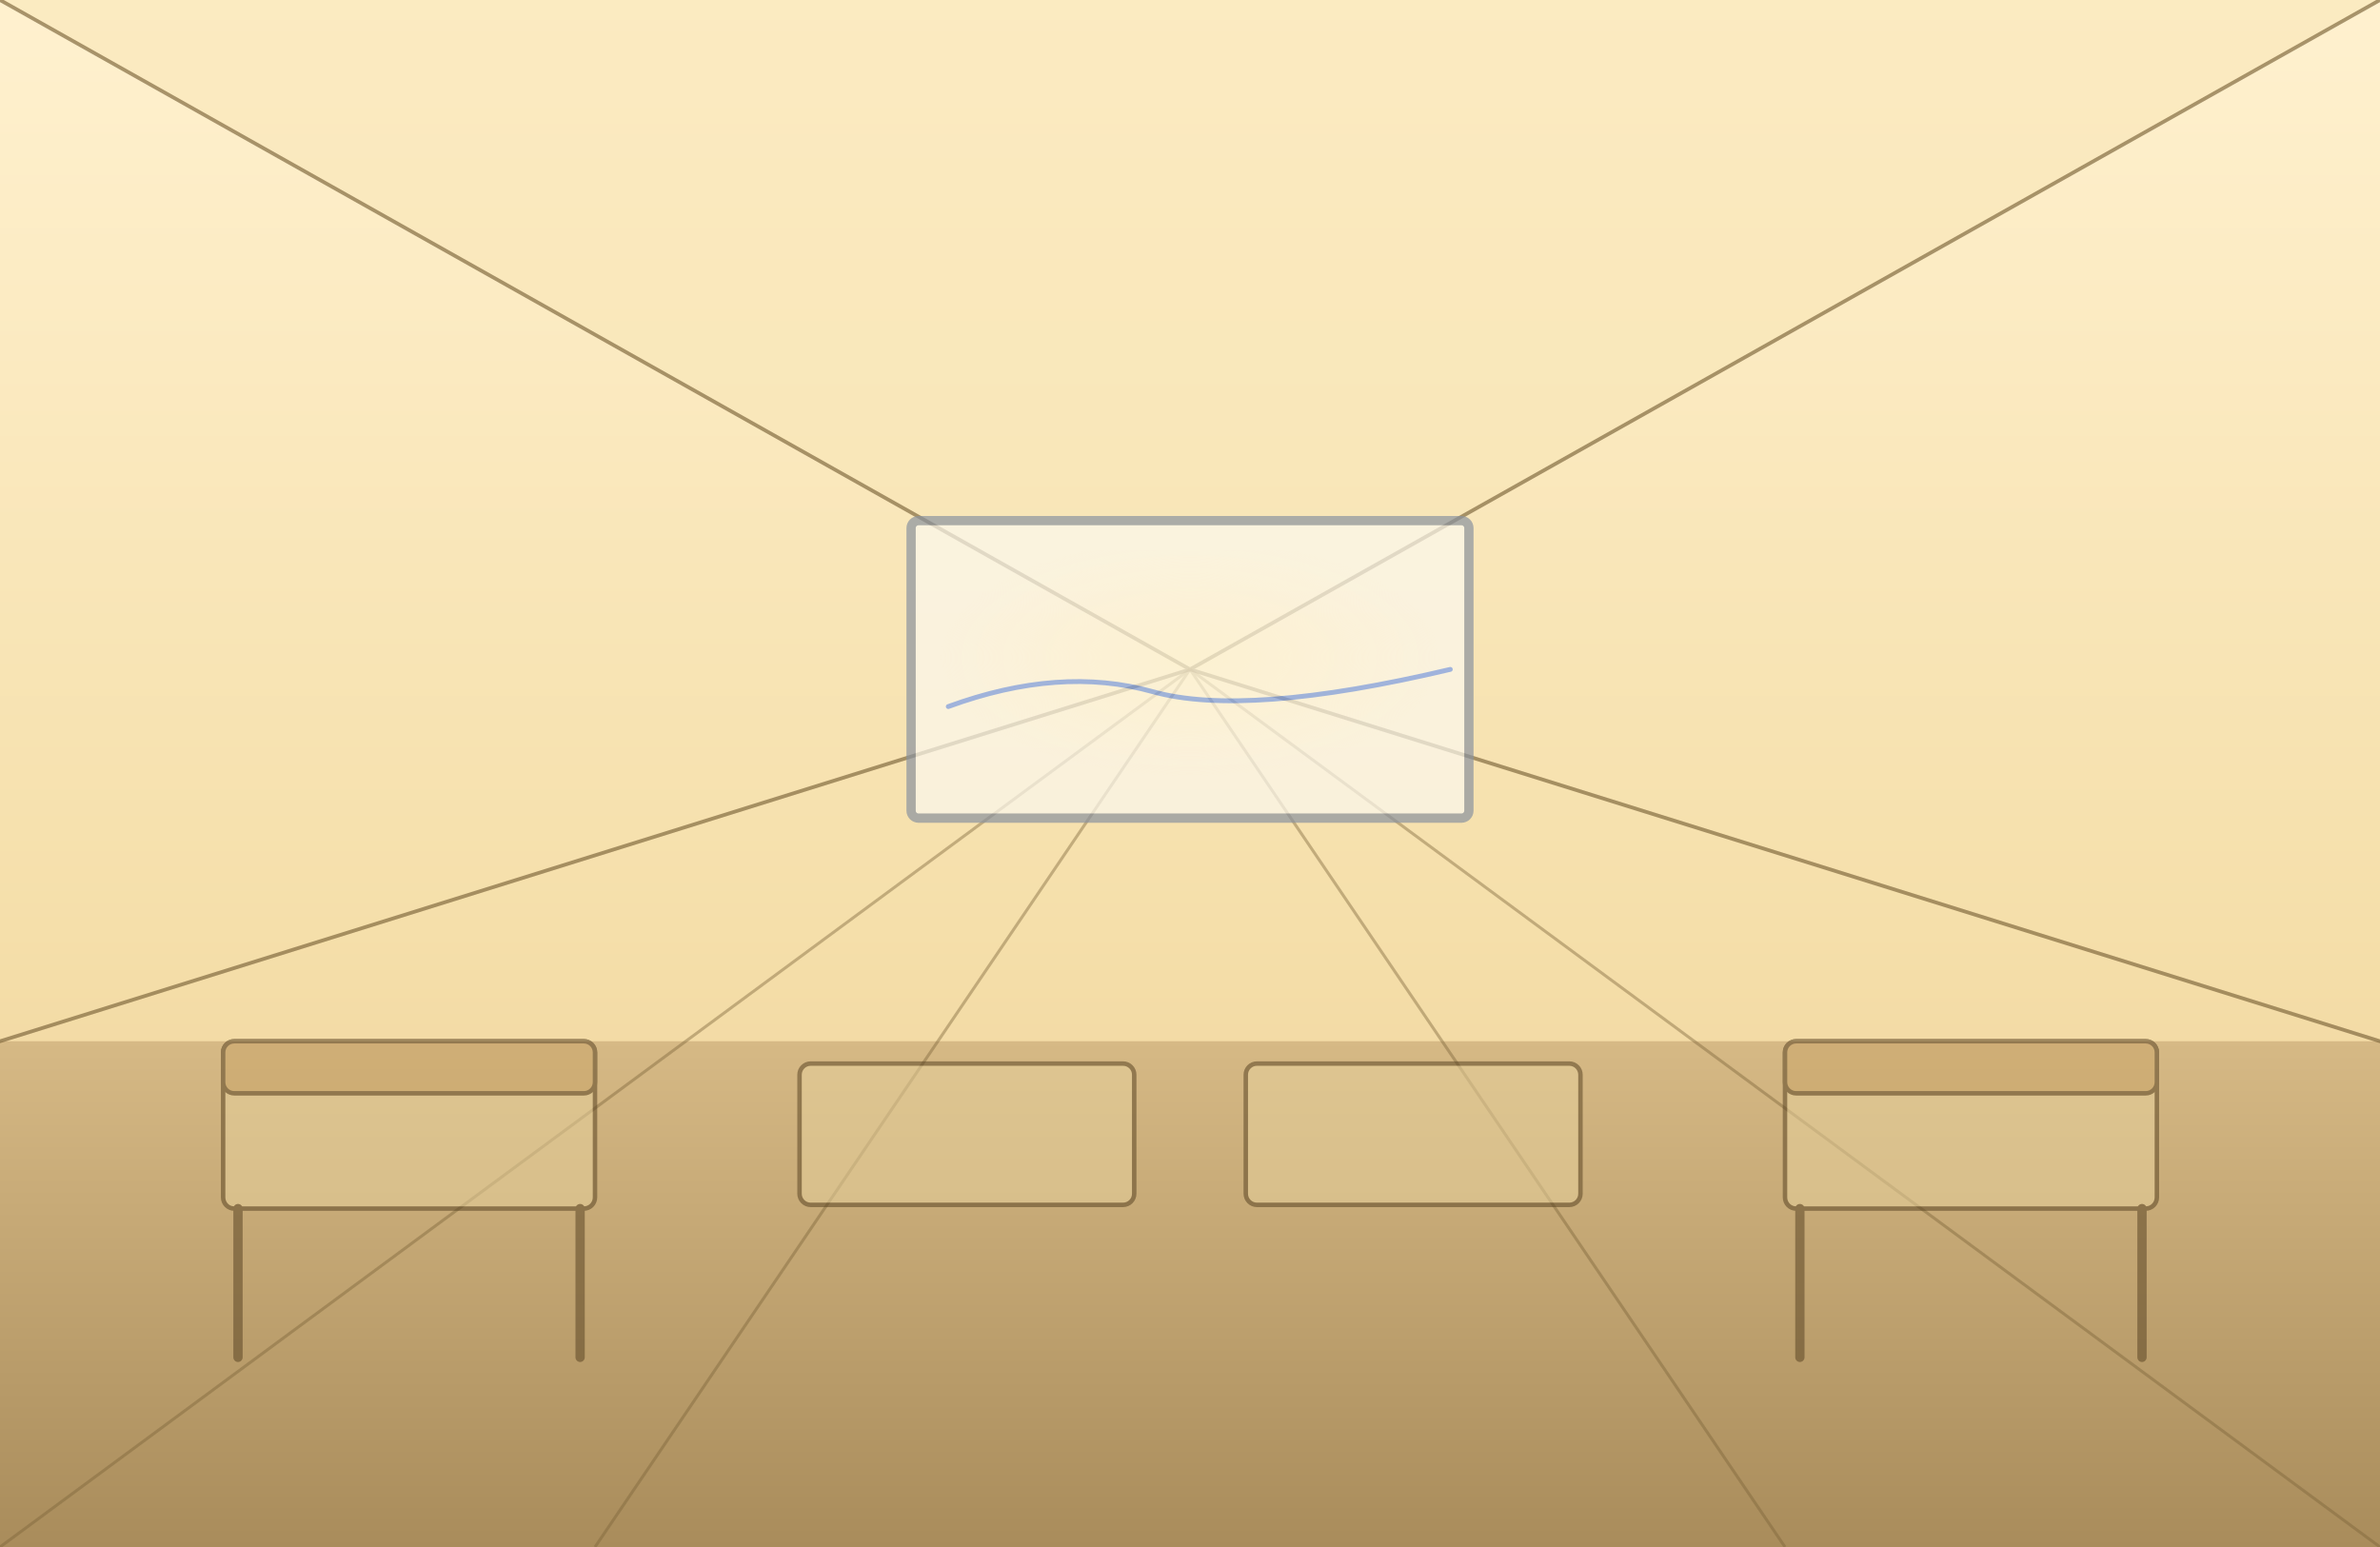
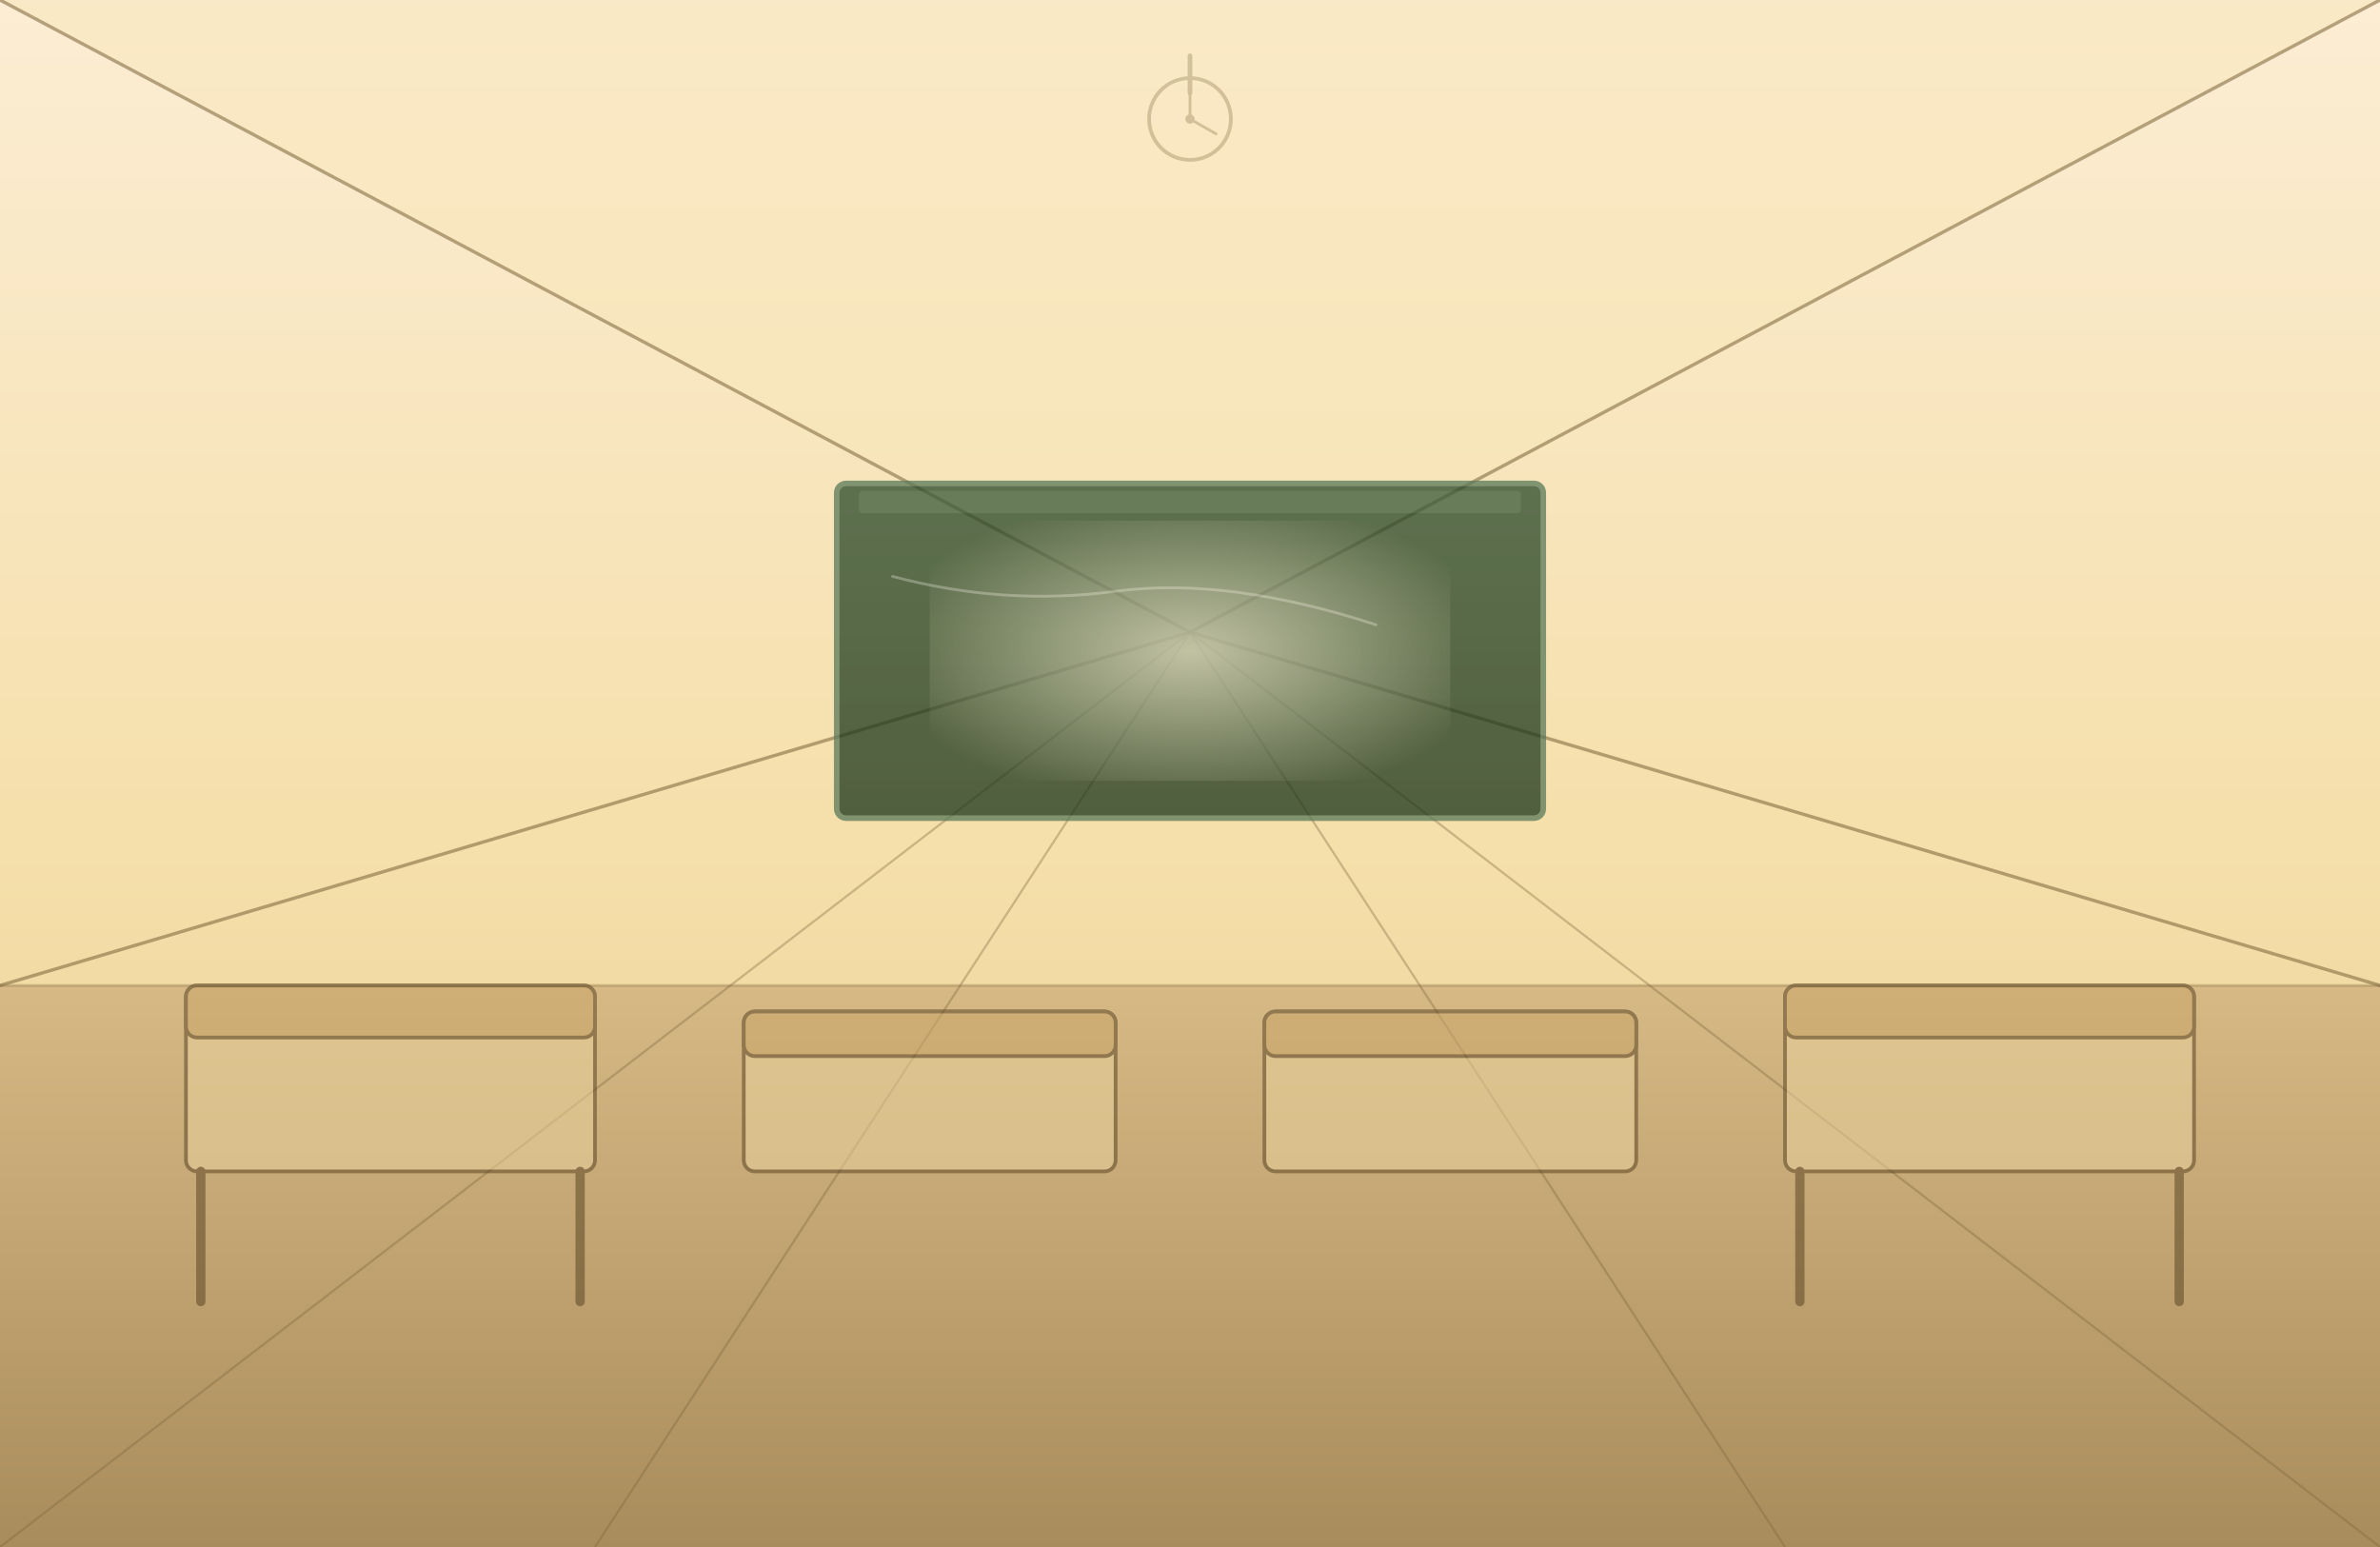
- <svg xmlns="http://www.w3.org/2000/svg" viewBox="0 0 1280 832" preserveAspectRatio="xMidYMid slice" role="img" aria-label="Sketched classroom hall (tablet placeholder)">
+ <svg xmlns="http://www.w3.org/2000/svg" viewBox="0 0 1280 832" preserveAspectRatio="xMidYMid slice" role="img" aria-label="University classroom hall — wooden desks, a blackboard, and tall windows in warm afternoon light">
  <defs>
    <linearGradient id="wall-ct" x1="0" y1="0" x2="0" y2="1">
-       <stop offset="0%" stop-color="#fff1cf" />
-       <stop offset="60%" stop-color="#f5dfaa" />
+       <stop offset="0%" stop-color="#fcedd4" />
+       <stop offset="55%" stop-color="#f5dfaa" />
      <stop offset="100%" stop-color="#e8c890" />
    </linearGradient>
    <linearGradient id="floor-ct" x1="0" y1="0" x2="0" y2="1">
      <stop offset="0%" stop-color="#d6b985" />
      <stop offset="100%" stop-color="#a98c5b" />
    </linearGradient>
-     <radialGradient id="window-ct" cx="0.5" cy="0.45" r="0.5">
-       <stop offset="0%" stop-color="#fff6d9" stop-opacity="0.85" />
+     <radialGradient id="window-ct" cx="0.5" cy="0.5" r="0.6">
+       <stop offset="0%" stop-color="#fff6d9" stop-opacity="0.9" />
      <stop offset="100%" stop-color="#fff6d9" stop-opacity="0" />
    </radialGradient>
+     <linearGradient id="board-ct" x1="0" y1="0" x2="0" y2="1">
+       <stop offset="0%" stop-color="#2a4a2a" />
+       <stop offset="100%" stop-color="#1a351a" />
+     </linearGradient>
  </defs>
  <rect width="1280" height="832" fill="url(#wall-ct)" />
-   <path d="M0 560 L 1280 560 L 1280 832 L 0 832 Z" fill="url(#floor-ct)" />
-   <path d="M0 0 L 640 360 L 1280 0 Z" fill="#f8e6b7" opacity="0.55" />
-   <g stroke="#7a6238" stroke-width="2" fill="none" opacity="0.65">
-     <path d="M0 0 L 640 360" stroke-linecap="round" />
-     <path d="M1280 0 L 640 360" stroke-linecap="round" />
-     <path d="M0 560 L 640 360" stroke-linecap="round" />
-     <path d="M1280 560 L 640 360" stroke-linecap="round" />
+   <path d="M0 530 L 1280 530 L 1280 832 L 0 832 Z" fill="url(#floor-ct)" />
+   <path d="M0 530 L 1280 530" stroke="#7a6238" stroke-width="1.5" opacity="0.3" />
+   <path d="M0 0 L 640 340 L 1280 0 Z" fill="#f8e6b7" opacity="0.5" />
+   <g stroke="#7a6238" stroke-width="1.8" fill="none" opacity="0.55">
+     <path d="M0 0 L 640 340" stroke-linecap="round" />
+     <path d="M1280 0 L 640 340" stroke-linecap="round" />
+     <path d="M0 530 L 640 340" stroke-linecap="round" />
+     <path d="M1280 530 L 640 340" stroke-linecap="round" />
  </g>
-   <g stroke="#7a6238" stroke-width="1.6" fill="none" opacity="0.42">
-     <path d="M0 832 L 640 360" />
-     <path d="M1280 832 L 640 360" />
-     <path d="M320 832 L 640 360" />
-     <path d="M960 832 L 640 360" />
+   <g stroke="#7a6238" stroke-width="1.2" fill="none" opacity="0.35">
+     <path d="M0 832 L 640 340" />
+     <path d="M1280 832 L 640 340" />
+     <path d="M320 832 L 640 340" />
+     <path d="M960 832 L 640 340" />
+   </g>
+   <g opacity="0.75">
+     <rect x="450" y="260" width="380" height="180" fill="url(#board-ct)" rx="5" />
+     <rect x="450" y="260" width="380" height="180" fill="none" stroke="#5a7a5a" stroke-width="3" rx="5" />
+     <path d="M480 310 q 60 16 120 8 t 140 18" stroke="#fff" stroke-width="1.5" fill="none" opacity="0.3" stroke-linecap="round" />
+     <rect x="462" y="264" width="356" height="12" fill="#3a5a3a" rx="2" />
  </g>
  <g opacity="0.7">
-     <rect x="490" y="280" width="300" height="160" fill="#fbf8ee" stroke="#8a93a0" stroke-width="5" rx="4" />
-     <rect x="506" y="296" width="268" height="128" fill="url(#window-ct)" />
-     <path d="M510 380 q 60 -22 110 -8 t 160 -12" stroke="#2563eb" stroke-width="2.6" fill="none" stroke-linecap="round" opacity="0.6" />
+     <rect x="500" y="280" width="280" height="140" fill="url(#window-ct)" />
  </g>
-   <g opacity="0.55" stroke="#5b4524" stroke-width="2.4" fill="#e6cf9a">
-     <rect x="120" y="560" width="200" height="90" rx="6" />
-     <rect x="120" y="560" width="200" height="28" rx="6" fill="#caa56a" />
-     <line x1="128" y1="650" x2="128" y2="730" stroke-width="5" stroke-linecap="round" />
-     <line x1="312" y1="650" x2="312" y2="730" stroke-width="5" stroke-linecap="round" />
-     <rect x="960" y="560" width="200" height="90" rx="6" />
-     <rect x="960" y="560" width="200" height="28" rx="6" fill="#caa56a" />
-     <line x1="968" y1="650" x2="968" y2="730" stroke-width="5" stroke-linecap="round" />
-     <line x1="1152" y1="650" x2="1152" y2="730" stroke-width="5" stroke-linecap="round" />
-     <rect x="430" y="572" width="180" height="76" rx="6" />
-     <rect x="670" y="572" width="180" height="76" rx="6" />
+   <g opacity="0.55" stroke="#5b4524" stroke-width="2" fill="#e6cf9a">
+     <rect x="100" y="530" width="220" height="100" rx="6" />
+     <rect x="100" y="530" width="220" height="28" rx="6" fill="#caa56a" />
+     <line x1="108" y1="630" x2="108" y2="700" stroke-width="5" stroke-linecap="round" />
+     <line x1="312" y1="630" x2="312" y2="700" stroke-width="5" stroke-linecap="round" />
+     <rect x="960" y="530" width="220" height="100" rx="6" />
+     <rect x="960" y="530" width="220" height="28" rx="6" fill="#caa56a" />
+     <line x1="968" y1="630" x2="968" y2="700" stroke-width="5" stroke-linecap="round" />
+     <line x1="1172" y1="630" x2="1172" y2="700" stroke-width="5" stroke-linecap="round" />
+     <rect x="400" y="544" width="200" height="86" rx="6" />
+     <rect x="400" y="544" width="200" height="24" rx="6" fill="#caa56a" />
+     <rect x="680" y="544" width="200" height="86" rx="6" />
+     <rect x="680" y="544" width="200" height="24" rx="6" fill="#caa56a" />
+   </g>
+   <g opacity="0.3">
+     <line x1="640" y1="50" x2="640" y2="30" stroke="#7a6238" stroke-width="2.5" stroke-linecap="round" />
+     <circle cx="640" cy="64" r="22" fill="none" stroke="#7a6238" stroke-width="2" />
+     <circle cx="640" cy="64" r="2.5" fill="#7a6238" />
+     <line x1="640" y1="64" x2="640" y2="48" stroke="#7a6238" stroke-width="1.5" stroke-linecap="round" />
+     <line x1="640" y1="64" x2="654" y2="72" stroke="#7a6238" stroke-width="1.5" stroke-linecap="round" />
  </g>
</svg>
